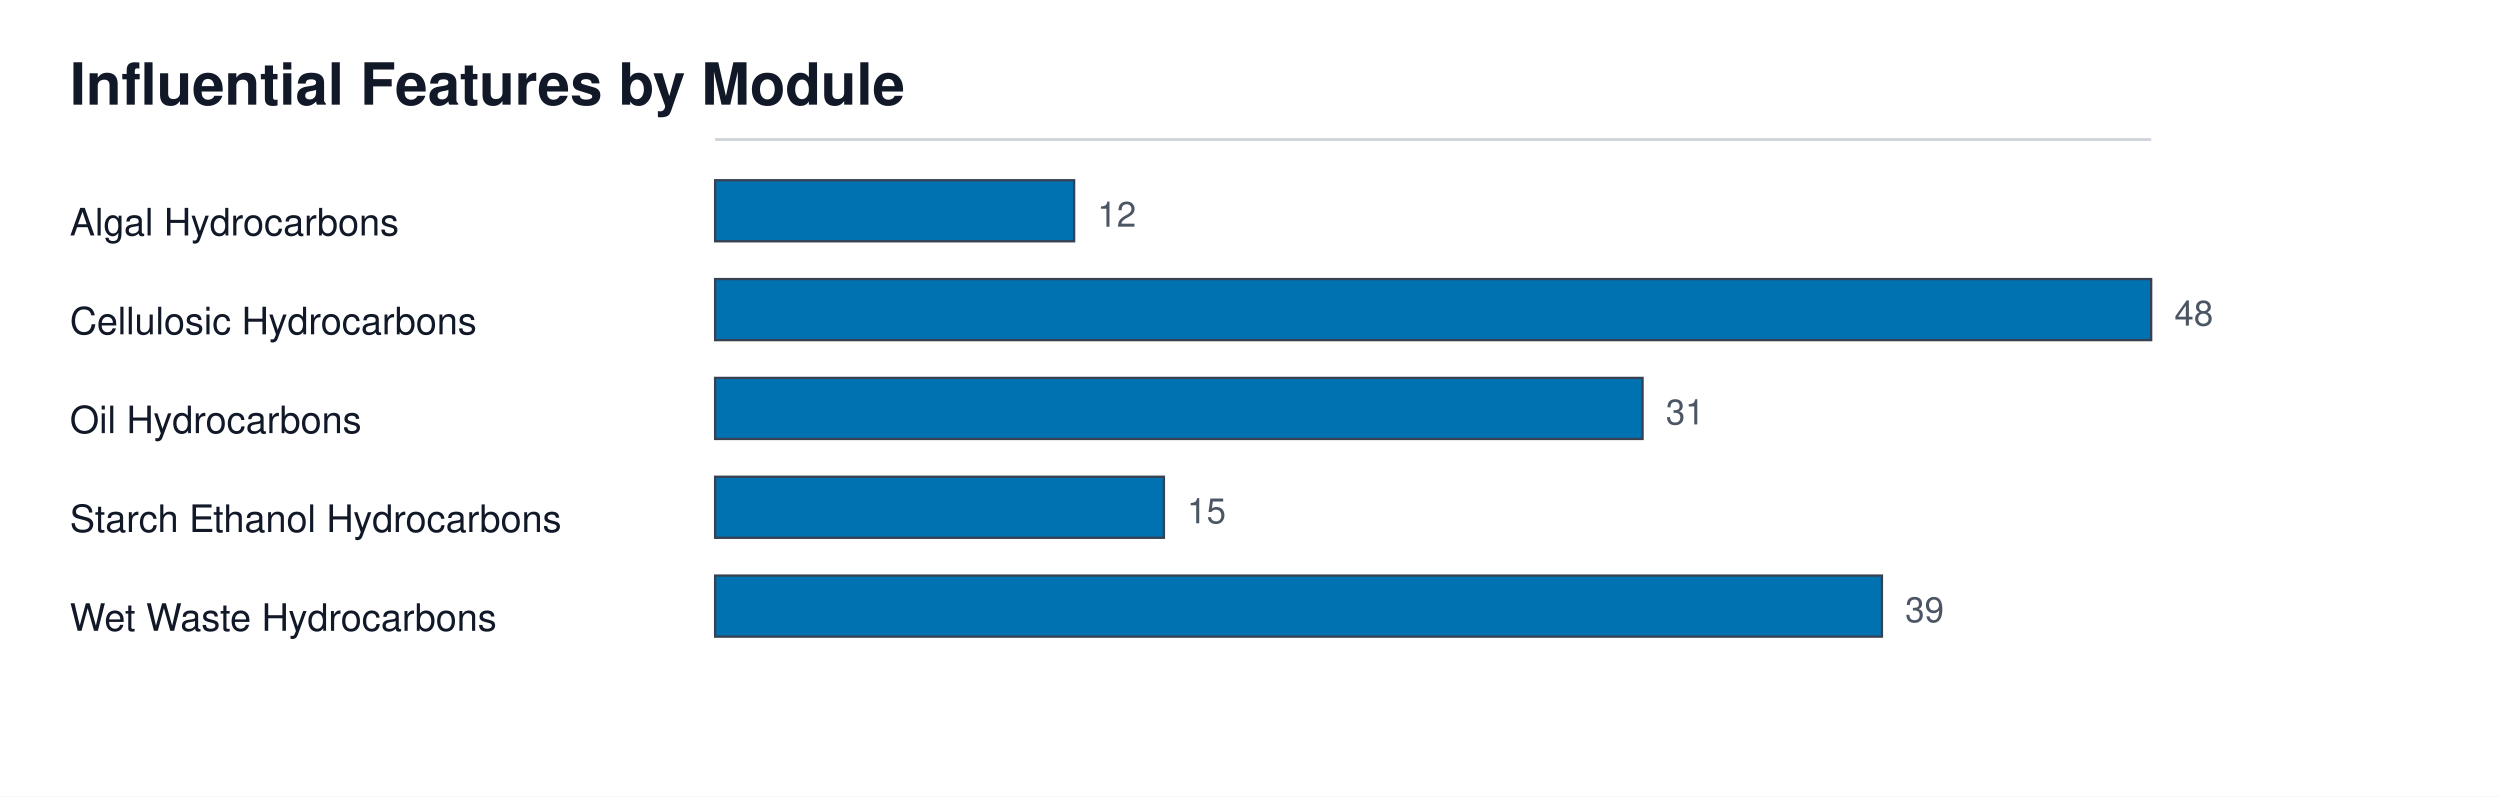
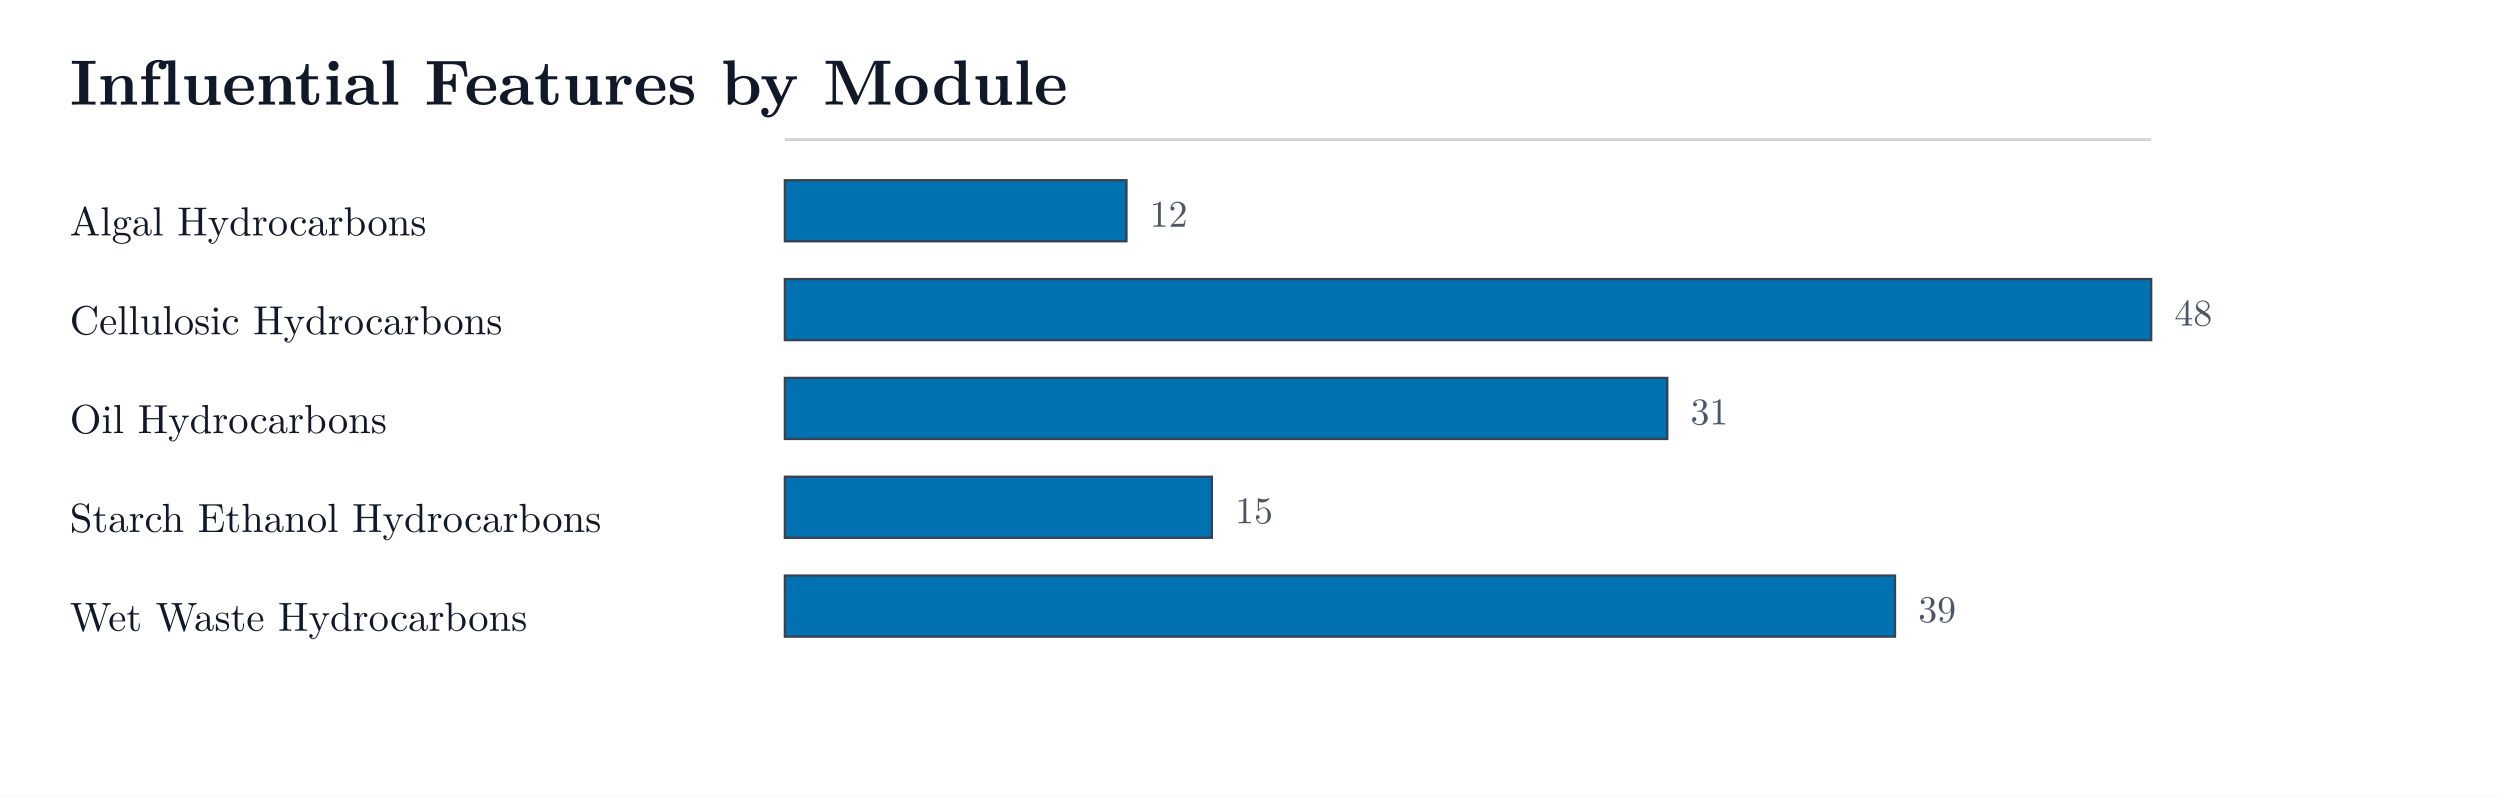
<svg xmlns="http://www.w3.org/2000/svg" width="860" height="274" viewBox="0 0 860 274">
  <rect width="100%" height="100%" fill="#ffffff" />
-   <text x="24" y="36" font-family="Helvetica, Arial, sans-serif" font-size="20" fill="#111827" font-weight="bold">Influential Features by Module</text>
-   <line x1="246" y1="48" x2="740" y2="48" stroke="#d1d5db" stroke-width="1" />
-   <text x="24" y="81" font-family="Helvetica, Arial, sans-serif" font-size="13" fill="#111827">Algal Hydrocarbons</text>
-   <rect x="246" y="62" width="123.50" height="21" fill="#0072B2" stroke="#374151" stroke-width="0.8" />
-   <text x="377.50" y="78" font-family="Helvetica, Arial, sans-serif" font-size="12" fill="#4b5563">12</text>
-   <text x="24" y="115" font-family="Helvetica, Arial, sans-serif" font-size="13" fill="#111827">Cellulosic Hydrocarbons</text>
-   <rect x="246" y="96" width="494.00" height="21" fill="#0072B2" stroke="#374151" stroke-width="0.8" />
-   <text x="748.00" y="112" font-family="Helvetica, Arial, sans-serif" font-size="12" fill="#4b5563">48</text>
-   <text x="24" y="149" font-family="Helvetica, Arial, sans-serif" font-size="13" fill="#111827">Oil Hydrocarbons</text>
-   <rect x="246" y="130" width="319.04" height="21" fill="#0072B2" stroke="#374151" stroke-width="0.8" />
-   <text x="573.04" y="146" font-family="Helvetica, Arial, sans-serif" font-size="12" fill="#4b5563">31</text>
-   <text x="24" y="183" font-family="Helvetica, Arial, sans-serif" font-size="13" fill="#111827">Starch Ethanol Hydrocarbons</text>
-   <rect x="246" y="164" width="154.38" height="21" fill="#0072B2" stroke="#374151" stroke-width="0.8" />
-   <text x="408.38" y="180" font-family="Helvetica, Arial, sans-serif" font-size="12" fill="#4b5563">15</text>
-   <text x="24" y="217" font-family="Helvetica, Arial, sans-serif" font-size="13" fill="#111827">Wet Waste Hydrocarbons</text>
-   <rect x="246" y="198" width="401.38" height="21" fill="#0072B2" stroke="#374151" stroke-width="0.8" />
-   <text x="655.38" y="214" font-family="Helvetica, Arial, sans-serif" font-size="12" fill="#4b5563">39</text>
+   <text x="24" y="36" font-family="'CMU Serif', 'Computer Modern', 'Latin Modern Roman', Georgia, serif" font-size="22" fill="#111827" font-weight="bold">Influential Features by Module</text>
+   <line x1="270" y1="48" x2="740" y2="48" stroke="#d1d5db" stroke-width="1" />
+   <text x="24" y="81" font-family="'CMU Serif', 'Computer Modern', 'Latin Modern Roman', Georgia, serif" font-size="14" fill="#111827">Algal Hydrocarbons</text>
+   <rect x="270" y="62" width="117.50" height="21" fill="#0072B2" stroke="#374151" stroke-width="0.8" />
+   <text x="395.50" y="78" font-family="'CMU Serif', 'Computer Modern', 'Latin Modern Roman', Georgia, serif" font-size="13" fill="#4b5563">12</text>
+   <text x="24" y="115" font-family="'CMU Serif', 'Computer Modern', 'Latin Modern Roman', Georgia, serif" font-size="14" fill="#111827">Cellulosic Hydrocarbons</text>
+   <rect x="270" y="96" width="470.00" height="21" fill="#0072B2" stroke="#374151" stroke-width="0.8" />
+   <text x="748.00" y="112" font-family="'CMU Serif', 'Computer Modern', 'Latin Modern Roman', Georgia, serif" font-size="13" fill="#4b5563">48</text>
+   <text x="24" y="149" font-family="'CMU Serif', 'Computer Modern', 'Latin Modern Roman', Georgia, serif" font-size="14" fill="#111827">Oil Hydrocarbons</text>
+   <rect x="270" y="130" width="303.54" height="21" fill="#0072B2" stroke="#374151" stroke-width="0.8" />
+   <text x="581.54" y="146" font-family="'CMU Serif', 'Computer Modern', 'Latin Modern Roman', Georgia, serif" font-size="13" fill="#4b5563">31</text>
+   <text x="24" y="183" font-family="'CMU Serif', 'Computer Modern', 'Latin Modern Roman', Georgia, serif" font-size="14" fill="#111827">Starch Ethanol Hydrocarbons</text>
+   <rect x="270" y="164" width="146.88" height="21" fill="#0072B2" stroke="#374151" stroke-width="0.8" />
+   <text x="424.88" y="180" font-family="'CMU Serif', 'Computer Modern', 'Latin Modern Roman', Georgia, serif" font-size="13" fill="#4b5563">15</text>
+   <text x="24" y="217" font-family="'CMU Serif', 'Computer Modern', 'Latin Modern Roman', Georgia, serif" font-size="14" fill="#111827">Wet Waste Hydrocarbons</text>
+   <rect x="270" y="198" width="381.88" height="21" fill="#0072B2" stroke="#374151" stroke-width="0.8" />
+   <text x="659.88" y="214" font-family="'CMU Serif', 'Computer Modern', 'Latin Modern Roman', Georgia, serif" font-size="13" fill="#4b5563">39</text>
</svg>
